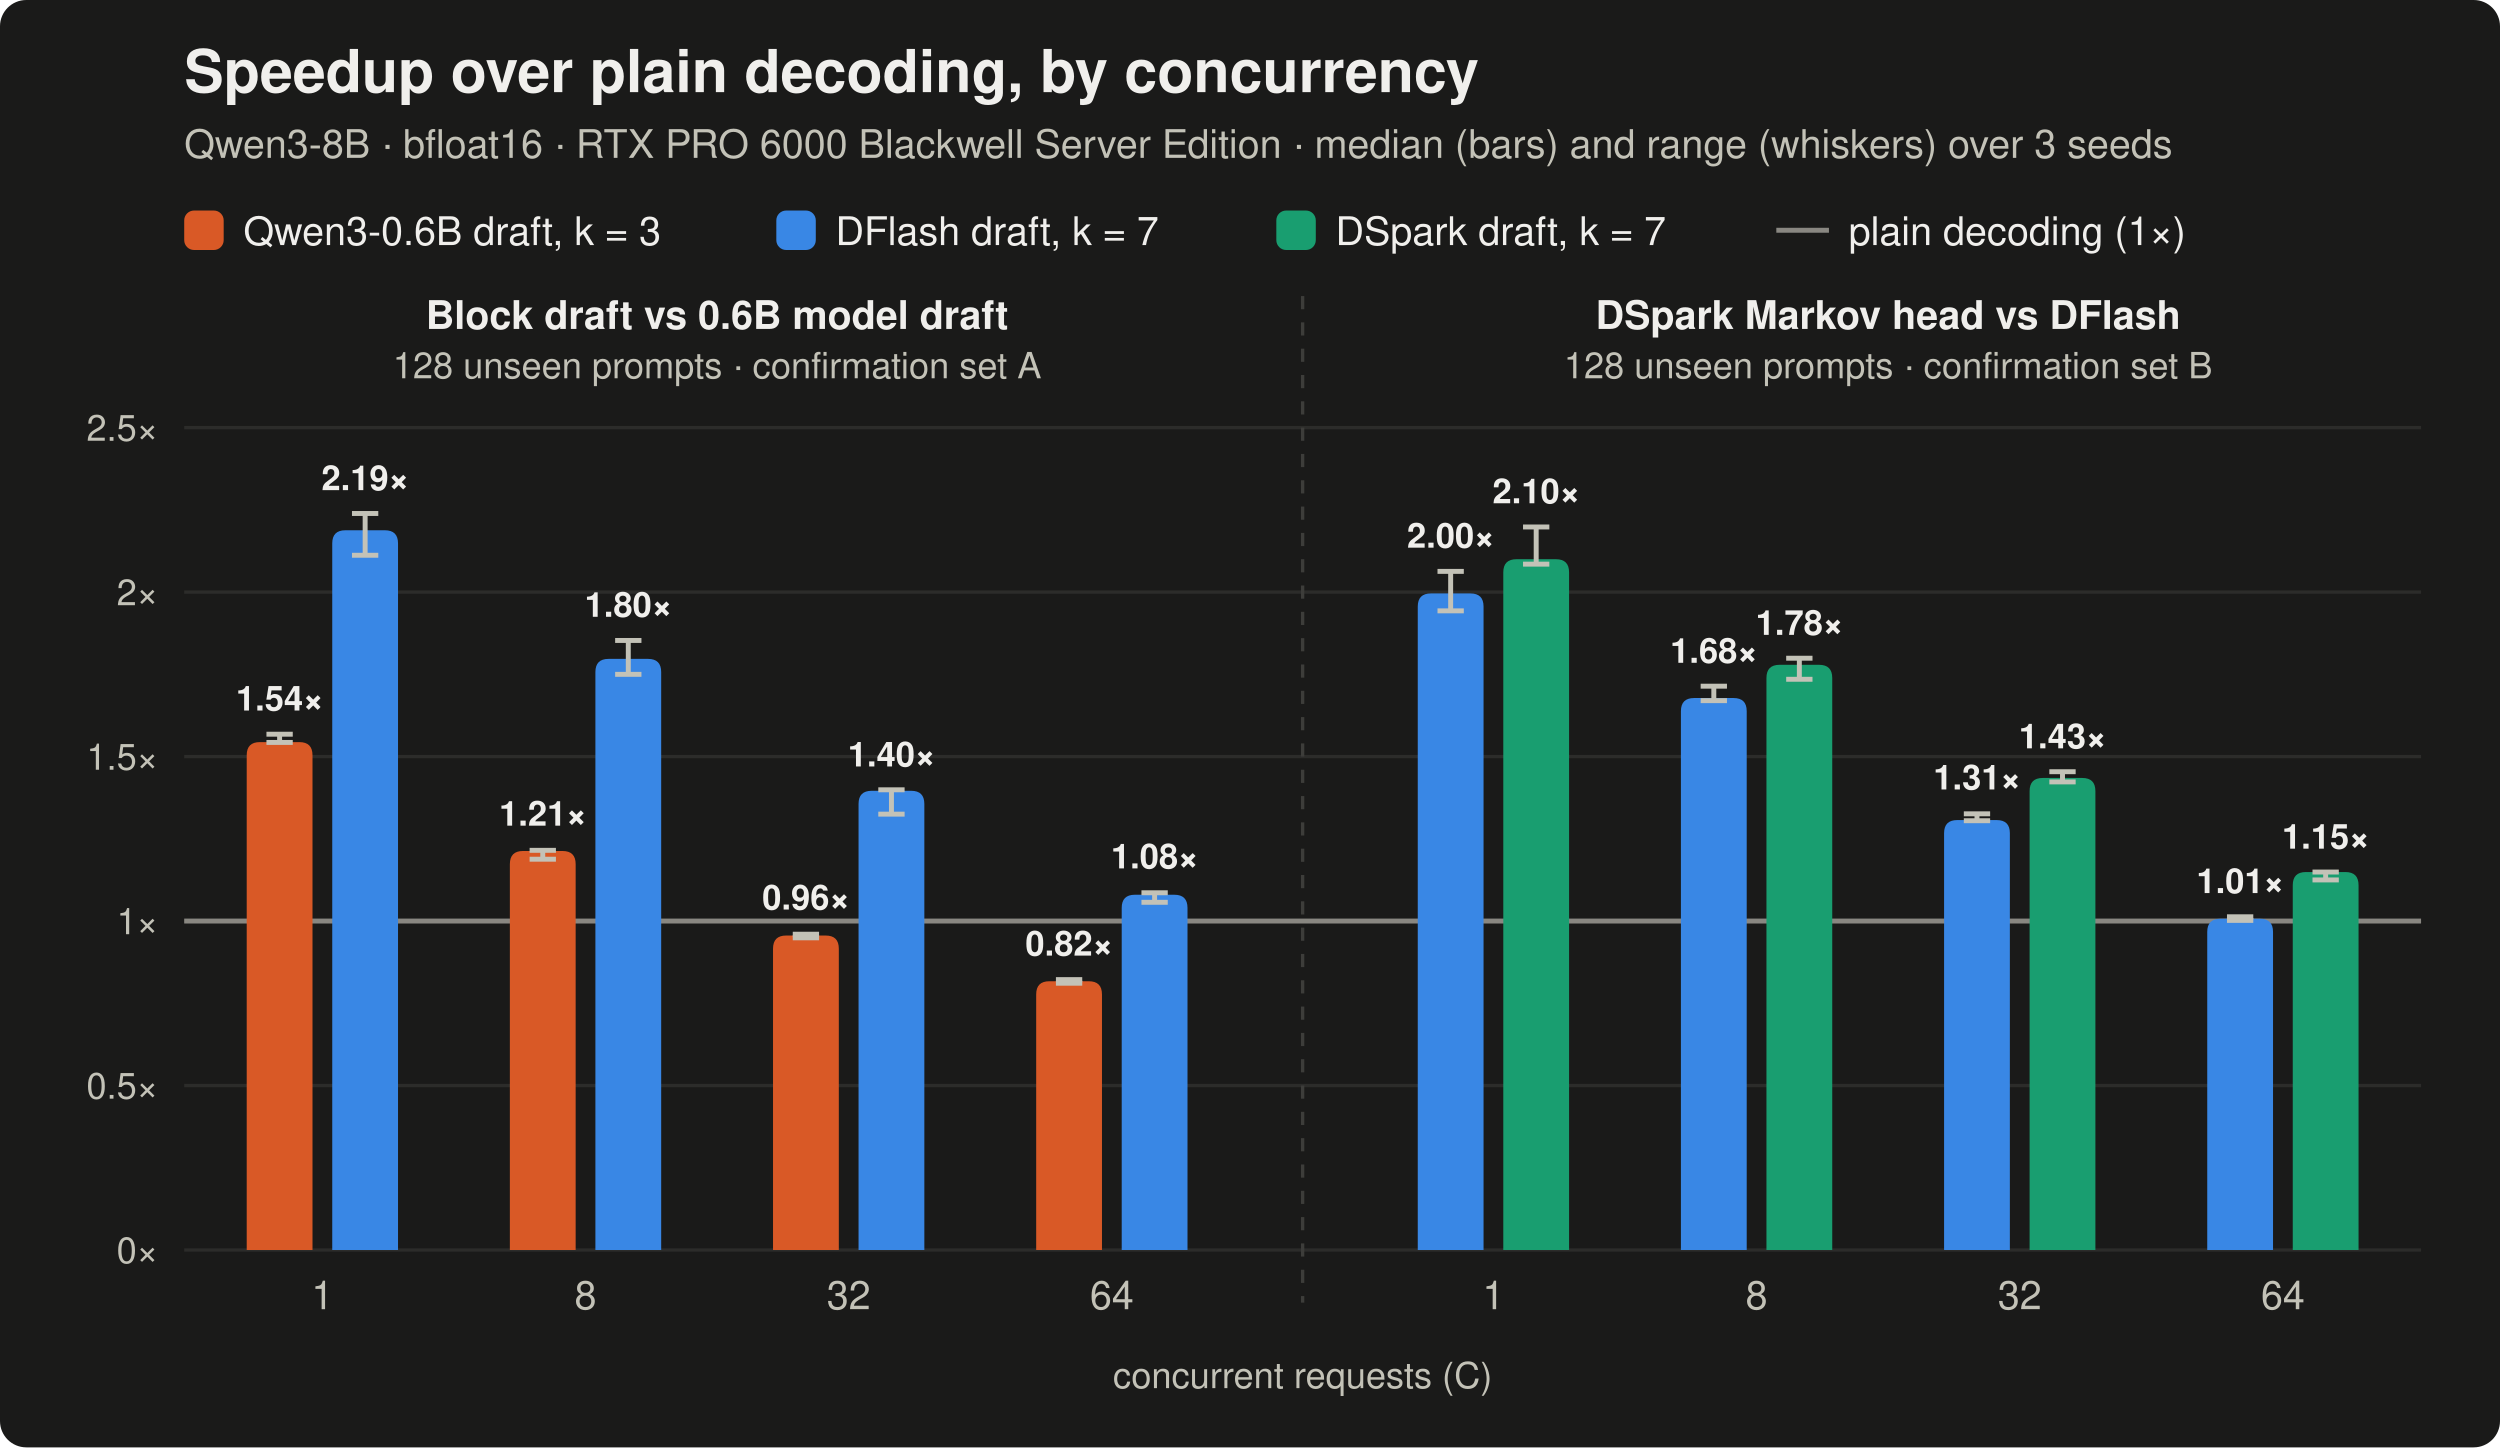
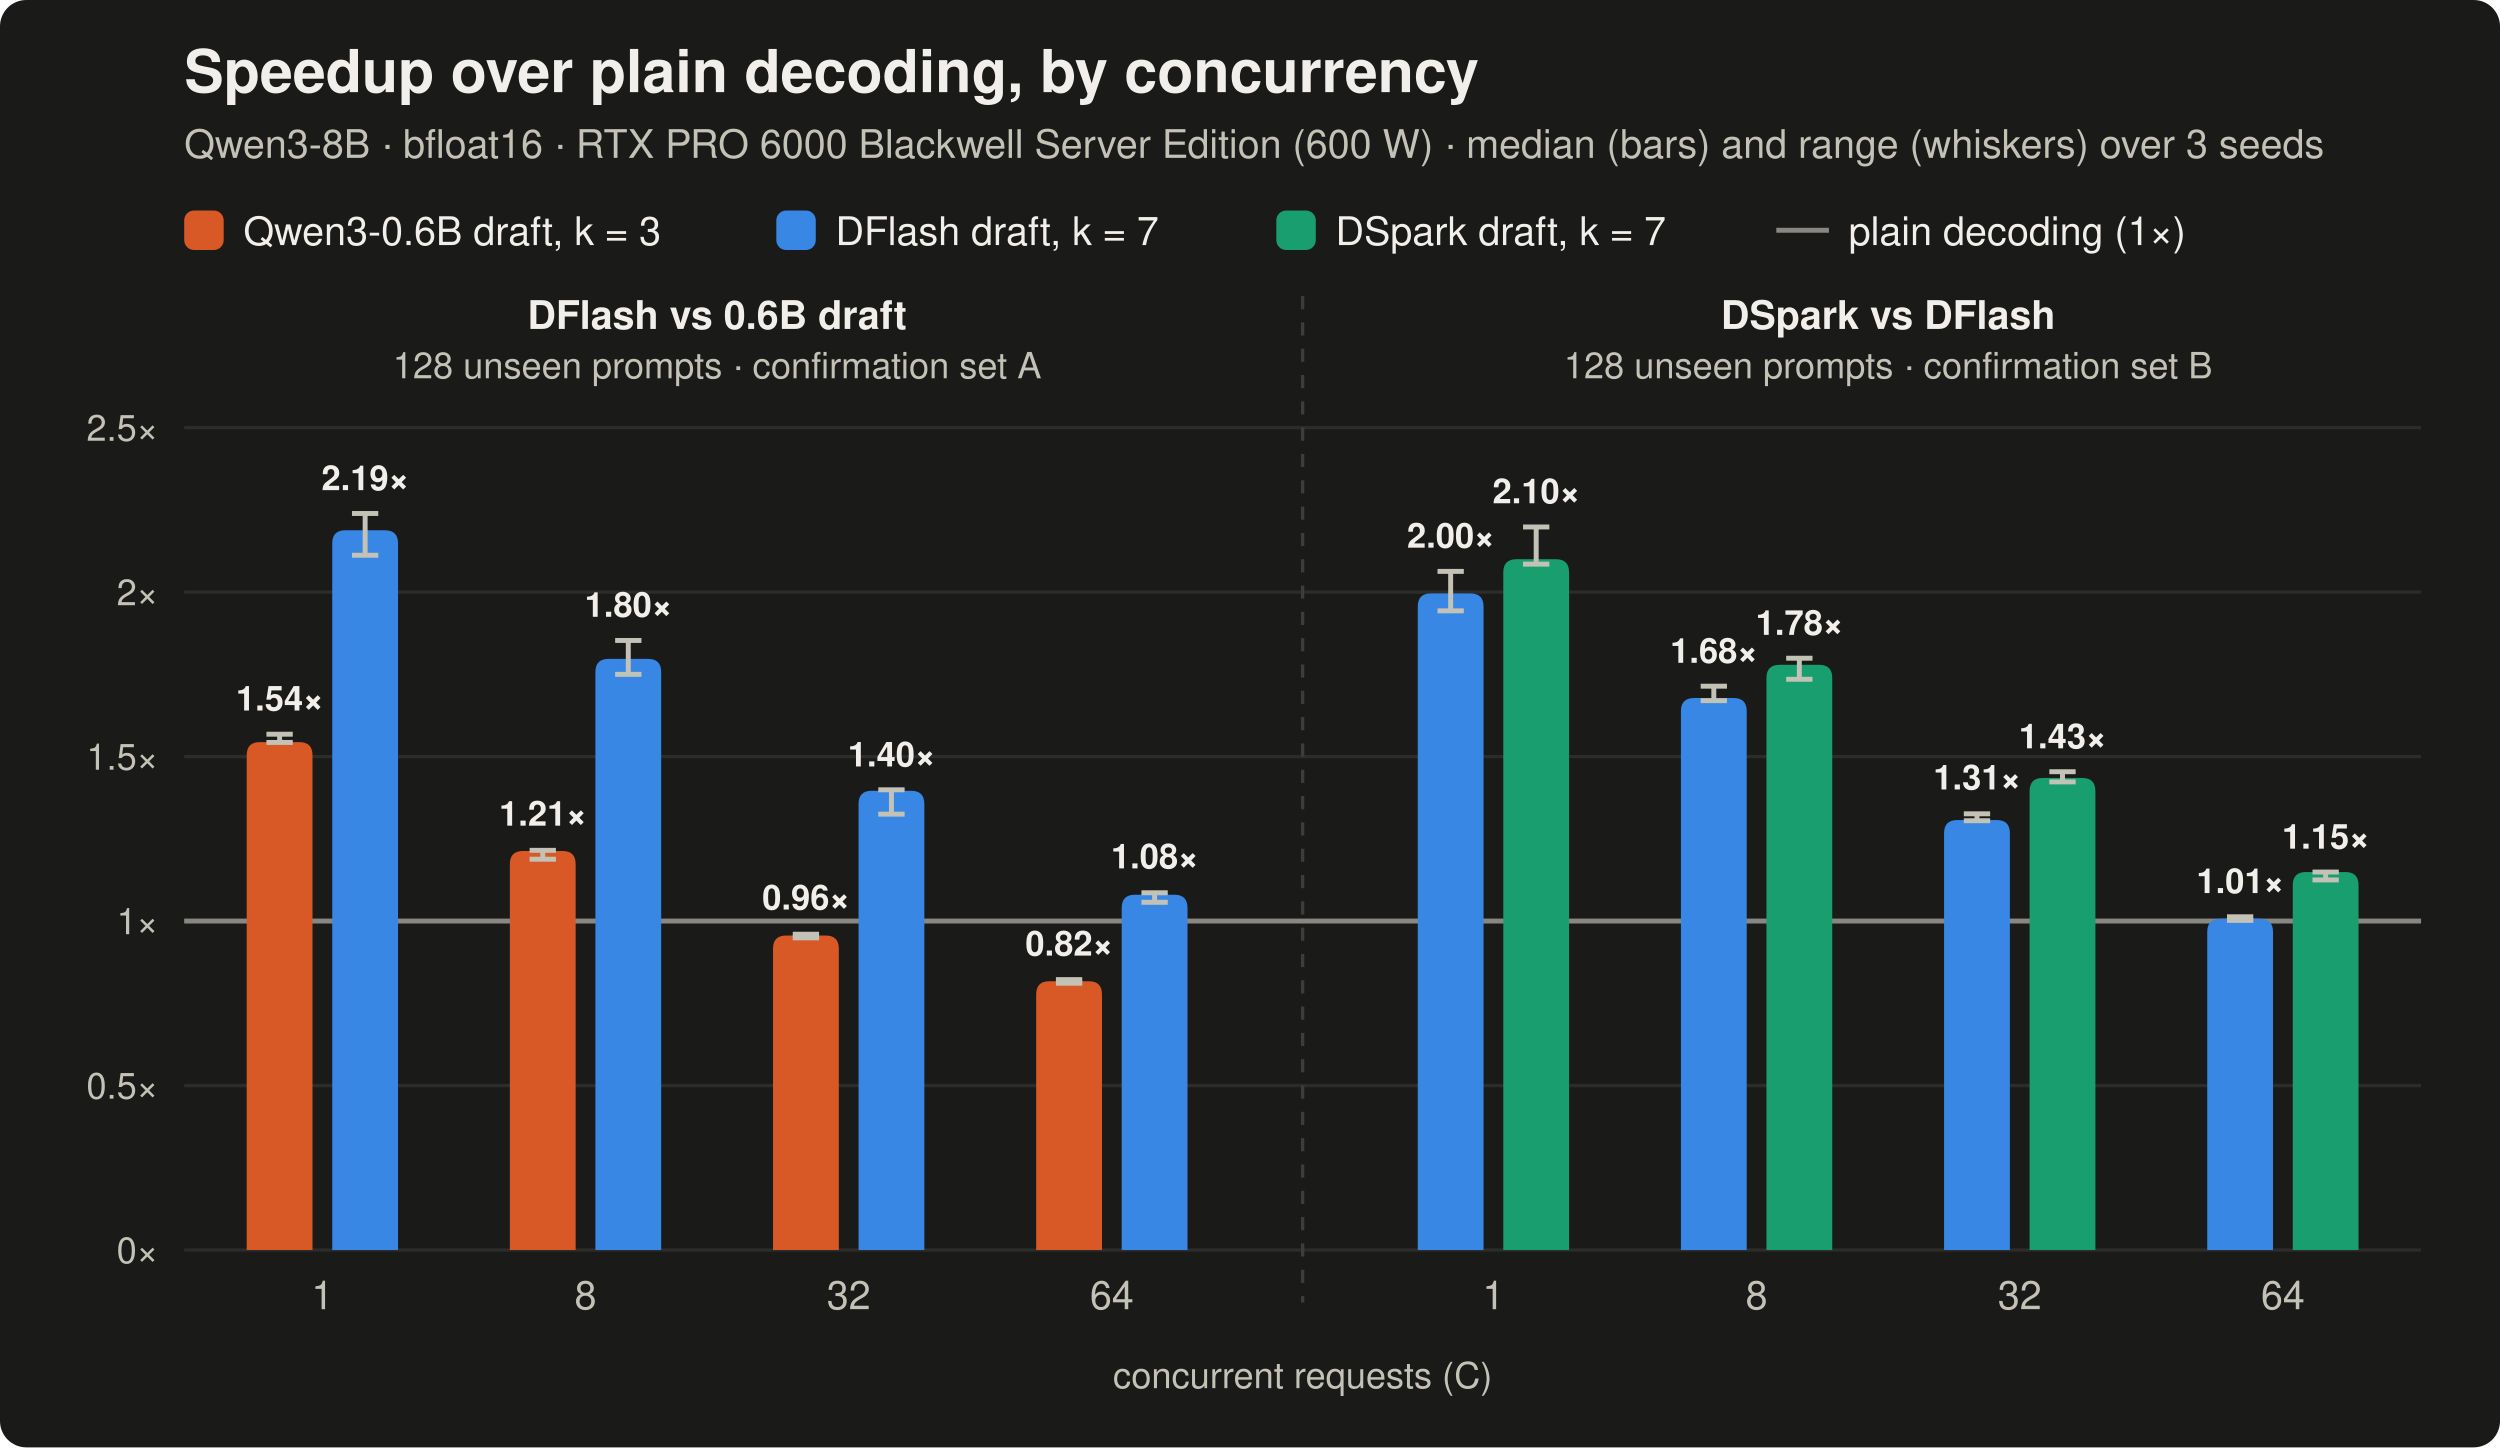
<svg xmlns="http://www.w3.org/2000/svg" viewBox="0 0 760 440" width="760" height="440" role="img">
  <rect width="760" height="440" fill="#1a1a19" rx="8" />
  <text x="56.0" y="28.0" font-size="18" fill="#f0efec" text-anchor="start" font-weight="600" font-family="-apple-system, BlinkMacSystemFont, Segoe UI, Helvetica, Arial, sans-serif">Speedup over plain decoding, by concurrency</text>
-   <text x="56.0" y="48.0" font-size="12" fill="#c3c2b7" text-anchor="start" font-weight="normal" font-family="-apple-system, BlinkMacSystemFont, Segoe UI, Helvetica, Arial, sans-serif">Qwen3-8B · bfloat16 · RTX PRO 6000 Blackwell Server Edition · median (bars) and range (whiskers) over 3 seeds</text>
+   <text x="56.0" y="48.0" font-size="12" fill="#c3c2b7" text-anchor="start" font-weight="normal" font-family="-apple-system, BlinkMacSystemFont, Segoe UI, Helvetica, Arial, sans-serif">Qwen3-8B · bfloat16 · RTX PRO 6000 Blackwell Server Edition (600 W) · median (bars) and range (whiskers) over 3 seeds</text>
  <rect x="56.0" y="64" width="12" height="12" rx="3" fill="#d95926" />
  <text x="74.0" y="74.5" font-size="12" fill="#f0efec" text-anchor="start" font-weight="normal" font-family="-apple-system, BlinkMacSystemFont, Segoe UI, Helvetica, Arial, sans-serif">Qwen3-0.6B draft, k = 3</text>
  <rect x="236.0" y="64" width="12" height="12" rx="3" fill="#3987e5" />
  <text x="254.0" y="74.5" font-size="12" fill="#f0efec" text-anchor="start" font-weight="normal" font-family="-apple-system, BlinkMacSystemFont, Segoe UI, Helvetica, Arial, sans-serif">DFlash draft, k = 7</text>
  <rect x="388.0" y="64" width="12" height="12" rx="3" fill="#199e70" />
  <text x="406.0" y="74.5" font-size="12" fill="#f0efec" text-anchor="start" font-weight="normal" font-family="-apple-system, BlinkMacSystemFont, Segoe UI, Helvetica, Arial, sans-serif">DSpark draft, k = 7</text>
  <line x1="540.0" y1="70" x2="556.0" y2="70" stroke="#898781" stroke-width="1.5" />
  <text x="562.0" y="74.5" font-size="12" fill="#f0efec" text-anchor="start" font-weight="normal" font-family="-apple-system, BlinkMacSystemFont, Segoe UI, Helvetica, Arial, sans-serif">plain decoding (1×)</text>
-   <text x="218.0" y="100.0" font-size="12" fill="#f0efec" text-anchor="middle" font-weight="600" font-family="-apple-system, BlinkMacSystemFont, Segoe UI, Helvetica, Arial, sans-serif">Block draft vs 0.6B model draft</text>
+   <text x="218.0" y="100.0" font-size="12" fill="#f0efec" text-anchor="middle" font-weight="600" font-family="-apple-system, BlinkMacSystemFont, Segoe UI, Helvetica, Arial, sans-serif">DFlash vs 0.6B draft</text>
  <text x="218.0" y="115.0" font-size="11" fill="#c3c2b7" text-anchor="middle" font-weight="normal" font-family="-apple-system, BlinkMacSystemFont, Segoe UI, Helvetica, Arial, sans-serif">128 unseen prompts · confirmation set A</text>
-   <text x="574.0" y="100.0" font-size="12" fill="#f0efec" text-anchor="middle" font-weight="600" font-family="-apple-system, BlinkMacSystemFont, Segoe UI, Helvetica, Arial, sans-serif">DSpark Markov head vs DFlash</text>
+   <text x="574.0" y="100.0" font-size="12" fill="#f0efec" text-anchor="middle" font-weight="600" font-family="-apple-system, BlinkMacSystemFont, Segoe UI, Helvetica, Arial, sans-serif">DSpark vs DFlash</text>
  <text x="574.0" y="115.0" font-size="11" fill="#c3c2b7" text-anchor="middle" font-weight="normal" font-family="-apple-system, BlinkMacSystemFont, Segoe UI, Helvetica, Arial, sans-serif">128 unseen prompts · confirmation set B</text>
  <line x1="56" y1="380.0" x2="736" y2="380.0" stroke="#2c2c2a" stroke-width="1" />
  <text x="48.0" y="384.0" font-size="11" fill="#c3c2b7" text-anchor="end" font-weight="normal" font-family="-apple-system, BlinkMacSystemFont, Segoe UI, Helvetica, Arial, sans-serif">0×</text>
  <line x1="56" y1="330.0" x2="736" y2="330.0" stroke="#2c2c2a" stroke-width="1" />
  <text x="48.0" y="334.0" font-size="11" fill="#c3c2b7" text-anchor="end" font-weight="normal" font-family="-apple-system, BlinkMacSystemFont, Segoe UI, Helvetica, Arial, sans-serif">0.5×</text>
  <line x1="56" y1="280.0" x2="736" y2="280.0" stroke="#2c2c2a" stroke-width="1" />
  <text x="48.0" y="284.0" font-size="11" fill="#c3c2b7" text-anchor="end" font-weight="normal" font-family="-apple-system, BlinkMacSystemFont, Segoe UI, Helvetica, Arial, sans-serif">1×</text>
  <line x1="56" y1="230.0" x2="736" y2="230.0" stroke="#2c2c2a" stroke-width="1" />
  <text x="48.0" y="234.0" font-size="11" fill="#c3c2b7" text-anchor="end" font-weight="normal" font-family="-apple-system, BlinkMacSystemFont, Segoe UI, Helvetica, Arial, sans-serif">1.5×</text>
  <line x1="56" y1="180.0" x2="736" y2="180.0" stroke="#2c2c2a" stroke-width="1" />
  <text x="48.0" y="184.0" font-size="11" fill="#c3c2b7" text-anchor="end" font-weight="normal" font-family="-apple-system, BlinkMacSystemFont, Segoe UI, Helvetica, Arial, sans-serif">2×</text>
  <line x1="56" y1="130.0" x2="736" y2="130.0" stroke="#2c2c2a" stroke-width="1" />
  <text x="48.0" y="134.0" font-size="11" fill="#c3c2b7" text-anchor="end" font-weight="normal" font-family="-apple-system, BlinkMacSystemFont, Segoe UI, Helvetica, Arial, sans-serif">2.5×</text>
  <line x1="56" y1="280.0" x2="736" y2="280.0" stroke="#898781" stroke-width="1.5" />
  <line x1="396.0" y1="90.0" x2="396.0" y2="396.0" stroke="#3d3d3a" stroke-width="1" stroke-dasharray="4 4" />
  <path d="M75.0,380.0 V229.6 Q75.0,225.6 79.0,225.6 H91.0 Q95.0,225.6 95.0,229.6 V380.0 Z" fill="#d95926" />
  <line x1="81.0" y1="225.7" x2="89.0" y2="225.7" stroke="#c3c2b7" stroke-width="1.5" />
  <line x1="81.0" y1="223.2" x2="89.0" y2="223.2" stroke="#c3c2b7" stroke-width="1.5" />
  <line x1="85.0" y1="223.2" x2="85.0" y2="225.7" stroke="#c3c2b7" stroke-width="1.5" />
  <text x="85.0" y="216.0" font-size="10.5" fill="#f0efec" text-anchor="middle" font-weight="600" font-family="-apple-system, BlinkMacSystemFont, Segoe UI, Helvetica, Arial, sans-serif">1.54×</text>
  <path d="M101.0,380.0 V165.2 Q101.0,161.2 105.0,161.2 H117.0 Q121.0,161.2 121.0,165.2 V380.0 Z" fill="#3987e5" />
  <line x1="107.0" y1="168.8" x2="115.0" y2="168.8" stroke="#c3c2b7" stroke-width="1.5" />
  <line x1="107.0" y1="156.1" x2="115.0" y2="156.1" stroke="#c3c2b7" stroke-width="1.5" />
  <line x1="111.0" y1="156.1" x2="111.0" y2="168.8" stroke="#c3c2b7" stroke-width="1.5" />
  <text x="111.0" y="149.0" font-size="10.5" fill="#f0efec" text-anchor="middle" font-weight="600" font-family="-apple-system, BlinkMacSystemFont, Segoe UI, Helvetica, Arial, sans-serif">2.19×</text>
  <text x="98.0" y="398.0" font-size="12" fill="#c3c2b7" text-anchor="middle" font-weight="normal" font-family="-apple-system, BlinkMacSystemFont, Segoe UI, Helvetica, Arial, sans-serif">1</text>
  <path d="M155.0,380.0 V262.7 Q155.0,258.7 159.0,258.7 H171.0 Q175.0,258.7 175.0,262.7 V380.0 Z" fill="#d95926" />
  <line x1="161.0" y1="261.2" x2="169.0" y2="261.2" stroke="#c3c2b7" stroke-width="1.5" />
  <line x1="161.0" y1="258.5" x2="169.0" y2="258.5" stroke="#c3c2b7" stroke-width="1.5" />
  <line x1="165.0" y1="258.5" x2="165.0" y2="261.2" stroke="#c3c2b7" stroke-width="1.5" />
  <text x="165.0" y="251.0" font-size="10.5" fill="#f0efec" text-anchor="middle" font-weight="600" font-family="-apple-system, BlinkMacSystemFont, Segoe UI, Helvetica, Arial, sans-serif">1.21×</text>
  <path d="M181.0,380.0 V204.3 Q181.0,200.3 185.0,200.3 H197.0 Q201.0,200.3 201.0,204.3 V380.0 Z" fill="#3987e5" />
  <line x1="187.0" y1="205.0" x2="195.0" y2="205.0" stroke="#c3c2b7" stroke-width="1.5" />
  <line x1="187.0" y1="194.7" x2="195.0" y2="194.7" stroke="#c3c2b7" stroke-width="1.5" />
  <line x1="191.0" y1="194.7" x2="191.0" y2="205.0" stroke="#c3c2b7" stroke-width="1.5" />
  <text x="191.0" y="187.5" font-size="10.5" fill="#f0efec" text-anchor="middle" font-weight="600" font-family="-apple-system, BlinkMacSystemFont, Segoe UI, Helvetica, Arial, sans-serif">1.80×</text>
  <text x="178.0" y="398.0" font-size="12" fill="#c3c2b7" text-anchor="middle" font-weight="normal" font-family="-apple-system, BlinkMacSystemFont, Segoe UI, Helvetica, Arial, sans-serif">8</text>
  <path d="M235.0,380.0 V288.4 Q235.0,284.4 239.0,284.4 H251.0 Q255.0,284.4 255.0,288.4 V380.0 Z" fill="#d95926" />
  <line x1="241.0" y1="285.1" x2="249.0" y2="285.1" stroke="#c3c2b7" stroke-width="1.5" />
  <line x1="241.0" y1="284.0" x2="249.0" y2="284.0" stroke="#c3c2b7" stroke-width="1.5" />
  <line x1="245.0" y1="284.0" x2="245.0" y2="285.1" stroke="#c3c2b7" stroke-width="1.5" />
  <text x="245.0" y="276.5" font-size="10.5" fill="#f0efec" text-anchor="middle" font-weight="600" font-family="-apple-system, BlinkMacSystemFont, Segoe UI, Helvetica, Arial, sans-serif">0.96×</text>
  <path d="M261.0,380.0 V244.4 Q261.0,240.4 265.0,240.4 H277.0 Q281.0,240.4 281.0,244.4 V380.0 Z" fill="#3987e5" />
  <line x1="267.0" y1="247.5" x2="275.0" y2="247.5" stroke="#c3c2b7" stroke-width="1.5" />
  <line x1="267.0" y1="240.1" x2="275.0" y2="240.1" stroke="#c3c2b7" stroke-width="1.5" />
  <line x1="271.0" y1="240.1" x2="271.0" y2="247.5" stroke="#c3c2b7" stroke-width="1.5" />
  <text x="271.0" y="233.0" font-size="10.5" fill="#f0efec" text-anchor="middle" font-weight="600" font-family="-apple-system, BlinkMacSystemFont, Segoe UI, Helvetica, Arial, sans-serif">1.40×</text>
  <text x="258.0" y="398.0" font-size="12" fill="#c3c2b7" text-anchor="middle" font-weight="normal" font-family="-apple-system, BlinkMacSystemFont, Segoe UI, Helvetica, Arial, sans-serif">32</text>
  <path d="M315.0,380.0 V302.3 Q315.0,298.3 319.0,298.3 H331.0 Q335.0,298.3 335.0,302.3 V380.0 Z" fill="#d95926" />
  <line x1="321.0" y1="298.9" x2="329.0" y2="298.9" stroke="#c3c2b7" stroke-width="1.5" />
  <line x1="321.0" y1="297.8" x2="329.0" y2="297.8" stroke="#c3c2b7" stroke-width="1.5" />
  <line x1="325.0" y1="297.8" x2="325.0" y2="298.9" stroke="#c3c2b7" stroke-width="1.5" />
  <text x="325.0" y="290.5" font-size="10.5" fill="#f0efec" text-anchor="middle" font-weight="600" font-family="-apple-system, BlinkMacSystemFont, Segoe UI, Helvetica, Arial, sans-serif">0.82×</text>
  <path d="M341.0,380.0 V276.0 Q341.0,272.0 345.0,272.0 H357.0 Q361.0,272.0 361.0,276.0 V380.0 Z" fill="#3987e5" />
  <line x1="347.0" y1="274.3" x2="355.0" y2="274.3" stroke="#c3c2b7" stroke-width="1.5" />
  <line x1="347.0" y1="271.4" x2="355.0" y2="271.4" stroke="#c3c2b7" stroke-width="1.5" />
  <line x1="351.0" y1="271.4" x2="351.0" y2="274.3" stroke="#c3c2b7" stroke-width="1.5" />
  <text x="351.0" y="264.0" font-size="10.5" fill="#f0efec" text-anchor="middle" font-weight="600" font-family="-apple-system, BlinkMacSystemFont, Segoe UI, Helvetica, Arial, sans-serif">1.08×</text>
  <text x="338.0" y="398.0" font-size="12" fill="#c3c2b7" text-anchor="middle" font-weight="normal" font-family="-apple-system, BlinkMacSystemFont, Segoe UI, Helvetica, Arial, sans-serif">64</text>
  <path d="M431.0,380.0 V184.4 Q431.0,180.4 435.0,180.4 H447.0 Q451.0,180.4 451.0,184.4 V380.0 Z" fill="#3987e5" />
  <line x1="437.0" y1="185.7" x2="445.0" y2="185.7" stroke="#c3c2b7" stroke-width="1.5" />
  <line x1="437.0" y1="173.7" x2="445.0" y2="173.7" stroke="#c3c2b7" stroke-width="1.5" />
  <line x1="441.0" y1="173.7" x2="441.0" y2="185.7" stroke="#c3c2b7" stroke-width="1.5" />
  <text x="441.0" y="166.5" font-size="10.5" fill="#f0efec" text-anchor="middle" font-weight="600" font-family="-apple-system, BlinkMacSystemFont, Segoe UI, Helvetica, Arial, sans-serif">2.00×</text>
  <path d="M457.0,380.0 V174.0 Q457.0,170.0 461.0,170.0 H473.0 Q477.0,170.0 477.0,174.0 V380.0 Z" fill="#199e70" />
  <line x1="463.0" y1="171.5" x2="471.0" y2="171.5" stroke="#c3c2b7" stroke-width="1.5" />
  <line x1="463.0" y1="160.2" x2="471.0" y2="160.2" stroke="#c3c2b7" stroke-width="1.5" />
  <line x1="467.0" y1="160.2" x2="467.0" y2="171.5" stroke="#c3c2b7" stroke-width="1.5" />
  <text x="467.0" y="153.0" font-size="10.5" fill="#f0efec" text-anchor="middle" font-weight="600" font-family="-apple-system, BlinkMacSystemFont, Segoe UI, Helvetica, Arial, sans-serif">2.10×</text>
  <text x="454.0" y="398.0" font-size="12" fill="#c3c2b7" text-anchor="middle" font-weight="normal" font-family="-apple-system, BlinkMacSystemFont, Segoe UI, Helvetica, Arial, sans-serif">1</text>
  <path d="M511.0,380.0 V216.2 Q511.0,212.2 515.0,212.2 H527.0 Q531.0,212.2 531.0,216.2 V380.0 Z" fill="#3987e5" />
  <line x1="517.0" y1="213.0" x2="525.0" y2="213.0" stroke="#c3c2b7" stroke-width="1.5" />
  <line x1="517.0" y1="208.6" x2="525.0" y2="208.6" stroke="#c3c2b7" stroke-width="1.5" />
  <line x1="521.0" y1="208.6" x2="521.0" y2="213.0" stroke="#c3c2b7" stroke-width="1.5" />
  <text x="521.0" y="201.5" font-size="10.5" fill="#f0efec" text-anchor="middle" font-weight="600" font-family="-apple-system, BlinkMacSystemFont, Segoe UI, Helvetica, Arial, sans-serif">1.68×</text>
  <path d="M537.0,380.0 V206.1 Q537.0,202.1 541.0,202.1 H553.0 Q557.0,202.1 557.0,206.1 V380.0 Z" fill="#199e70" />
  <line x1="543.0" y1="206.5" x2="551.0" y2="206.5" stroke="#c3c2b7" stroke-width="1.5" />
  <line x1="543.0" y1="200.1" x2="551.0" y2="200.1" stroke="#c3c2b7" stroke-width="1.5" />
  <line x1="547.0" y1="200.1" x2="547.0" y2="206.5" stroke="#c3c2b7" stroke-width="1.5" />
  <text x="547.0" y="193.0" font-size="10.5" fill="#f0efec" text-anchor="middle" font-weight="600" font-family="-apple-system, BlinkMacSystemFont, Segoe UI, Helvetica, Arial, sans-serif">1.78×</text>
  <text x="534.0" y="398.0" font-size="12" fill="#c3c2b7" text-anchor="middle" font-weight="normal" font-family="-apple-system, BlinkMacSystemFont, Segoe UI, Helvetica, Arial, sans-serif">8</text>
  <path d="M591.0,380.0 V253.3 Q591.0,249.3 595.0,249.3 H607.0 Q611.0,249.3 611.0,253.3 V380.0 Z" fill="#3987e5" />
  <line x1="597.0" y1="249.5" x2="605.0" y2="249.5" stroke="#c3c2b7" stroke-width="1.5" />
  <line x1="597.0" y1="247.4" x2="605.0" y2="247.4" stroke="#c3c2b7" stroke-width="1.5" />
  <line x1="601.0" y1="247.4" x2="601.0" y2="249.5" stroke="#c3c2b7" stroke-width="1.5" />
  <text x="601.0" y="240.0" font-size="10.5" fill="#f0efec" text-anchor="middle" font-weight="600" font-family="-apple-system, BlinkMacSystemFont, Segoe UI, Helvetica, Arial, sans-serif">1.31×</text>
  <path d="M617.0,380.0 V240.5 Q617.0,236.5 621.0,236.5 H633.0 Q637.0,236.5 637.0,240.5 V380.0 Z" fill="#199e70" />
  <line x1="623.0" y1="237.7" x2="631.0" y2="237.7" stroke="#c3c2b7" stroke-width="1.5" />
  <line x1="623.0" y1="234.6" x2="631.0" y2="234.6" stroke="#c3c2b7" stroke-width="1.5" />
  <line x1="627.0" y1="234.6" x2="627.0" y2="237.7" stroke="#c3c2b7" stroke-width="1.5" />
  <text x="627.0" y="227.5" font-size="10.5" fill="#f0efec" text-anchor="middle" font-weight="600" font-family="-apple-system, BlinkMacSystemFont, Segoe UI, Helvetica, Arial, sans-serif">1.43×</text>
  <text x="614.0" y="398.0" font-size="12" fill="#c3c2b7" text-anchor="middle" font-weight="normal" font-family="-apple-system, BlinkMacSystemFont, Segoe UI, Helvetica, Arial, sans-serif">32</text>
  <path d="M671.0,380.0 V283.3 Q671.0,279.3 675.0,279.3 H687.0 Q691.0,279.3 691.0,283.3 V380.0 Z" fill="#3987e5" />
  <line x1="677.0" y1="279.8" x2="685.0" y2="279.8" stroke="#c3c2b7" stroke-width="1.5" />
  <line x1="677.0" y1="278.7" x2="685.0" y2="278.7" stroke="#c3c2b7" stroke-width="1.5" />
  <line x1="681.0" y1="278.7" x2="681.0" y2="279.8" stroke="#c3c2b7" stroke-width="1.5" />
  <text x="681.0" y="271.5" font-size="10.5" fill="#f0efec" text-anchor="middle" font-weight="600" font-family="-apple-system, BlinkMacSystemFont, Segoe UI, Helvetica, Arial, sans-serif">1.01×</text>
  <path d="M697.0,380.0 V269.1 Q697.0,265.1 701.0,265.1 H713.0 Q717.0,265.1 717.0,269.1 V380.0 Z" fill="#199e70" />
  <line x1="703.0" y1="267.5" x2="711.0" y2="267.5" stroke="#c3c2b7" stroke-width="1.5" />
  <line x1="703.0" y1="265.1" x2="711.0" y2="265.1" stroke="#c3c2b7" stroke-width="1.5" />
  <line x1="707.0" y1="265.1" x2="707.0" y2="267.5" stroke="#c3c2b7" stroke-width="1.5" />
  <text x="707.0" y="258.0" font-size="10.5" fill="#f0efec" text-anchor="middle" font-weight="600" font-family="-apple-system, BlinkMacSystemFont, Segoe UI, Helvetica, Arial, sans-serif">1.15×</text>
  <text x="694.0" y="398.0" font-size="12" fill="#c3c2b7" text-anchor="middle" font-weight="normal" font-family="-apple-system, BlinkMacSystemFont, Segoe UI, Helvetica, Arial, sans-serif">64</text>
  <text x="396.0" y="422.0" font-size="11" fill="#c3c2b7" text-anchor="middle" font-weight="normal" font-family="-apple-system, BlinkMacSystemFont, Segoe UI, Helvetica, Arial, sans-serif">concurrent requests (C)</text>
</svg>
